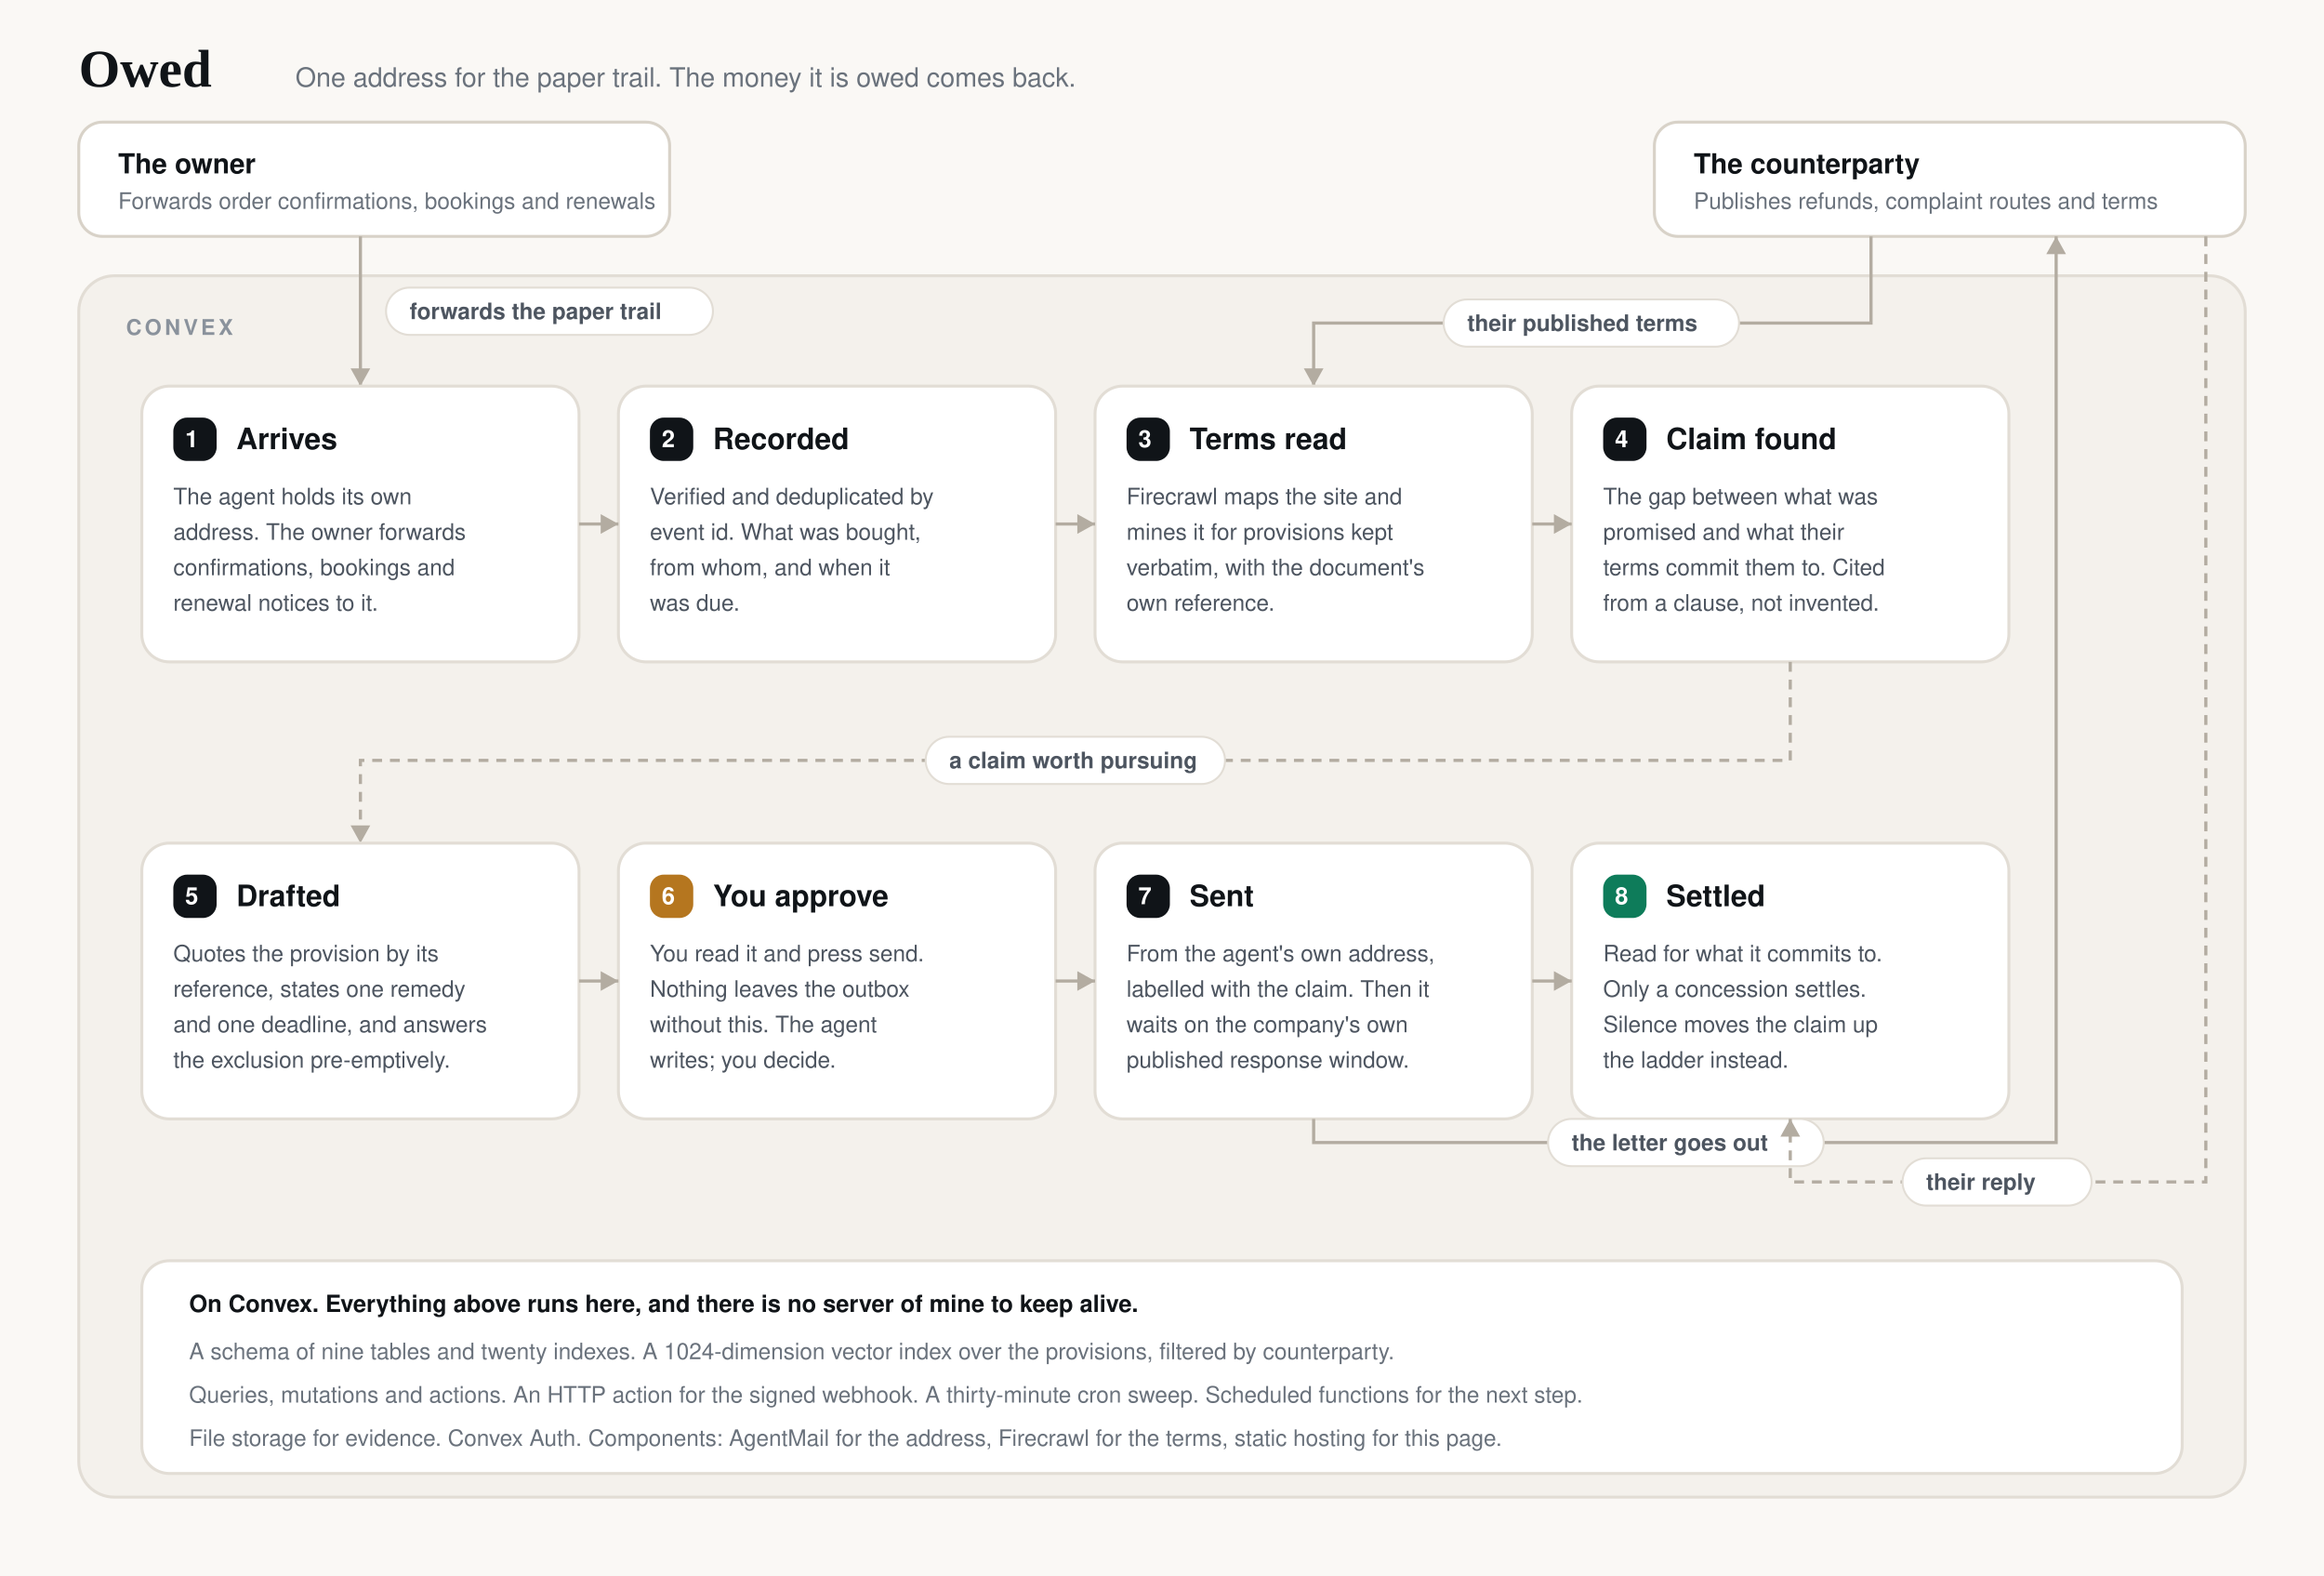
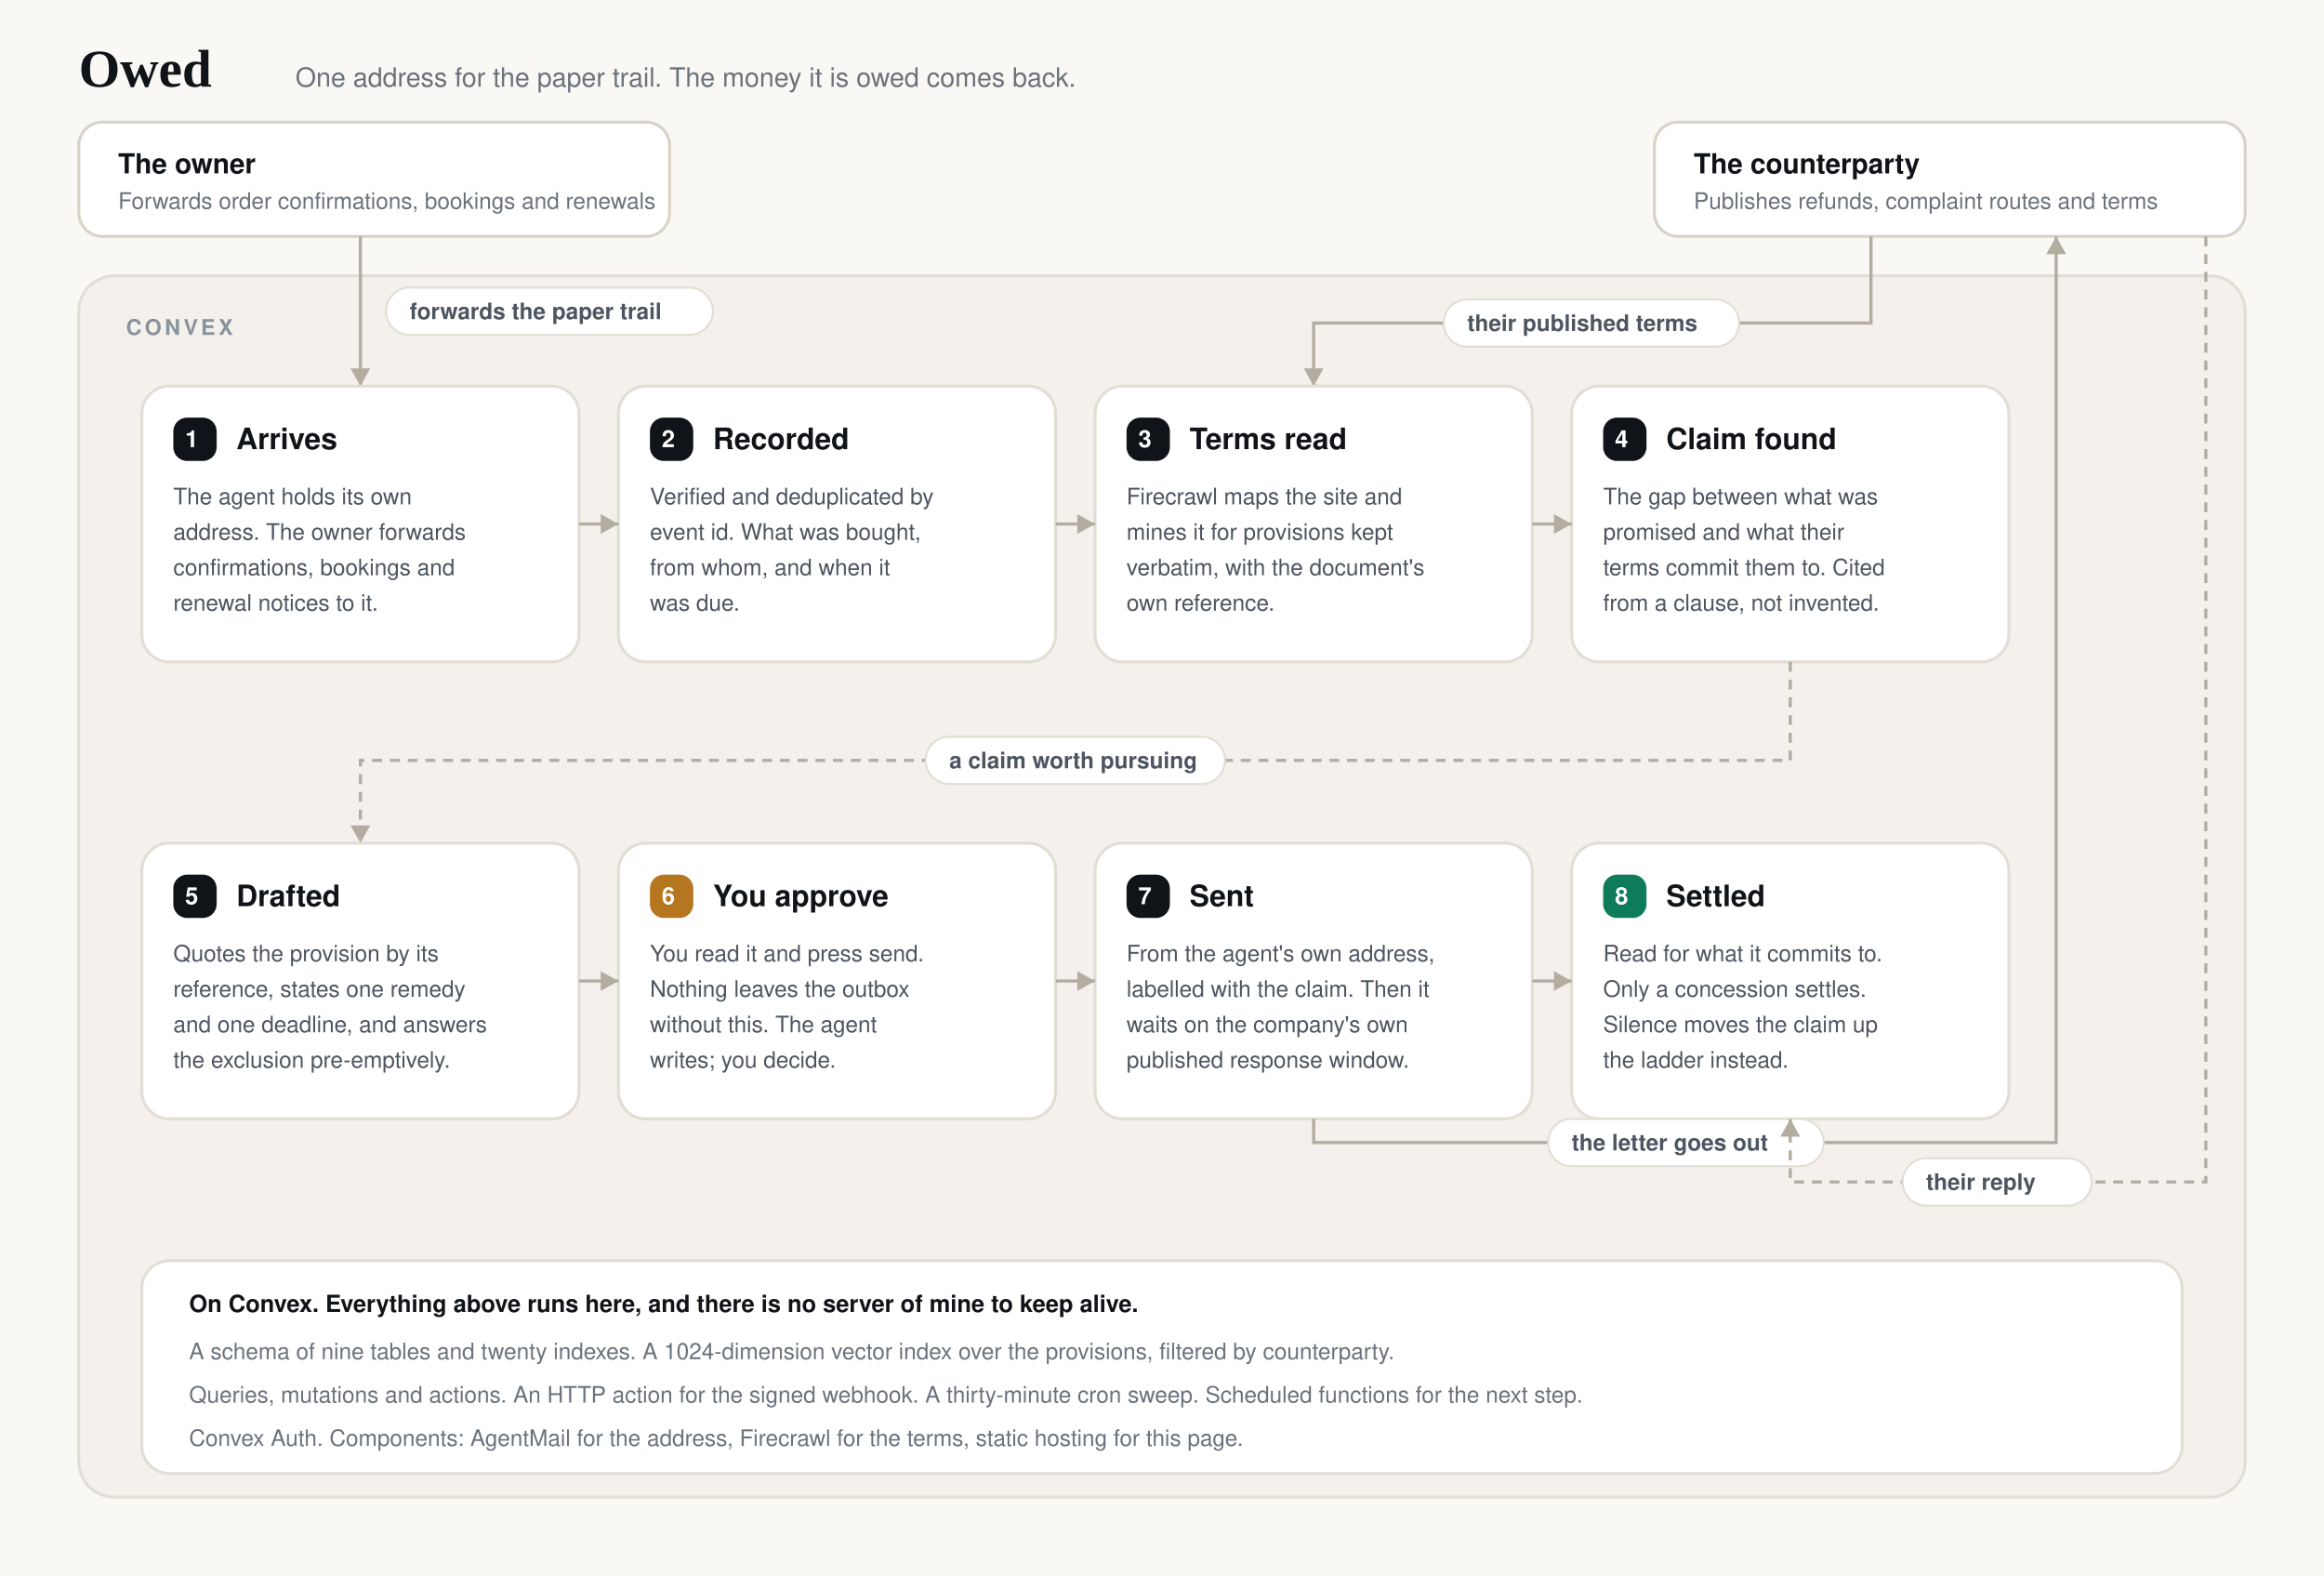
<svg xmlns="http://www.w3.org/2000/svg" viewBox="0 0 1180 800" width="1180" height="800" role="img" aria-labelledby="title desc">
  <style>
  .bg      { fill: #faf8f5; }
  .panel   { fill: #f4f1ec; stroke: #e2ddd5; stroke-width: 1.5; }
  .card    { fill: #ffffff; stroke: #e2ddd5; stroke-width: 1.5; }
  .actor   { fill: #ffffff; stroke: #d8d2c8; stroke-width: 1.5; }
  .edge    { stroke: #b3aca1; stroke-width: 1.6; fill: none; }
  .edge-d  { stroke: #b3aca1; stroke-width: 1.6; fill: none; stroke-dasharray: 5 4; }
  .arrow   { fill: #b3aca1; }
  .pill    { fill: #ffffff; stroke: #e2ddd5; stroke-width: 1; }

  .h1      { font: 700 27px Georgia, "Times New Roman", serif; fill: #101418; }
  .h2      { font: 400 13.5px ui-sans-serif, -apple-system, "Segoe UI", Helvetica, Arial, sans-serif; fill: #6a727c; }
  .sect    { font: 700 11px ui-sans-serif, -apple-system, "Segoe UI", Helvetica, Arial, sans-serif; fill: #8a929c; letter-spacing: 1.6px; }
  .actor-t { font: 700 14px ui-sans-serif, -apple-system, "Segoe UI", Helvetica, Arial, sans-serif; fill: #101418; }
  .actor-b { font: 400 11.5px ui-sans-serif, -apple-system, "Segoe UI", Helvetica, Arial, sans-serif; fill: #6a727c; }
  .step-t  { font: 700 15px ui-sans-serif, -apple-system, "Segoe UI", Helvetica, Arial, sans-serif; fill: #101418; }
  .step-b  { font: 400 11.5px ui-sans-serif, -apple-system, "Segoe UI", Helvetica, Arial, sans-serif; fill: #4d5560; }
  .badge-n { font: 700 12px ui-sans-serif, -apple-system, "Segoe UI", Helvetica, Arial, sans-serif; }
  .lbl     { font: 600 11.5px ui-sans-serif, -apple-system, "Segoe UI", Helvetica, Arial, sans-serif; fill: #4d5560; }
  .foot-t  { font: 700 12px ui-sans-serif, -apple-system, "Segoe UI", Helvetica, Arial, sans-serif; fill: #101418; }
  .foot-b  { font: 400 11.5px ui-sans-serif, -apple-system, "Segoe UI", Helvetica, Arial, sans-serif; fill: #6a727c; }
</style>
  <rect class="bg" width="1180" height="800" />
  <text class="h1" x="40" y="44">Owed</text>
  <text class="h2" x="150" y="44">One address for the paper trail. The money it is owed comes back.</text>
  <rect class="actor" x="40" y="62" width="300" height="58" rx="12" />
  <text class="actor-t" x="60" y="88">The owner</text>
  <text class="actor-b" x="60" y="106">Forwards order confirmations, bookings and renewals</text>
  <rect class="actor" x="840" y="62" width="300" height="58" rx="12" />
  <text class="actor-t" x="860" y="88">The counterparty</text>
  <text class="actor-b" x="860" y="106">Publishes refunds, complaint routes and terms</text>
  <rect class="panel" x="40" y="140" width="1100" height="620" rx="18" />
  <text class="sect" x="64" y="170">CONVEX</text>
  <path class="edge" d="M183 120 L183 196" />
  <path class="arrow" d="M183 196 l-5 -9 l10 0 z" />
  <rect class="pill" x="196" y="146" width="166" height="24" rx="12" />
  <text class="lbl" x="208" y="162">forwards the paper trail</text>
  <path class="edge" d="M950 120 L950 164 L667 164 L667 196" />
  <path class="arrow" d="M667 196 l-5 -9 l10 0 z" />
  <rect class="pill" x="733" y="152" width="150" height="24" rx="12" />
  <text class="lbl" x="745" y="168">their published terms</text>
  <g>
    <rect class="card" x="72" y="196" width="222" height="140" rx="14" />
    <rect x="88" y="212" width="22" height="22" rx="7" fill="#101418" />
    <text class="badge-n" x="94" y="227" fill="#ffffff">1</text>
    <text class="step-t" x="120" y="228">Arrives</text>
    <text class="step-b" x="88" y="256">The agent holds its own</text>
    <text class="step-b" x="88" y="274">address. The owner forwards</text>
    <text class="step-b" x="88" y="292">confirmations, bookings and</text>
    <text class="step-b" x="88" y="310">renewal notices to it.</text>
  </g>
  <g>
    <rect class="card" x="314" y="196" width="222" height="140" rx="14" />
    <rect x="330" y="212" width="22" height="22" rx="7" fill="#101418" />
    <text class="badge-n" x="336" y="227" fill="#ffffff">2</text>
    <text class="step-t" x="362" y="228">Recorded</text>
    <text class="step-b" x="330" y="256">Verified and deduplicated by</text>
    <text class="step-b" x="330" y="274">event id. What was bought,</text>
    <text class="step-b" x="330" y="292">from whom, and when it</text>
    <text class="step-b" x="330" y="310">was due.</text>
  </g>
  <g>
    <rect class="card" x="556" y="196" width="222" height="140" rx="14" />
    <rect x="572" y="212" width="22" height="22" rx="7" fill="#101418" />
    <text class="badge-n" x="578" y="227" fill="#ffffff">3</text>
    <text class="step-t" x="604" y="228">Terms read</text>
    <text class="step-b" x="572" y="256">Firecrawl maps the site and</text>
    <text class="step-b" x="572" y="274">mines it for provisions kept</text>
    <text class="step-b" x="572" y="292">verbatim, with the document's</text>
    <text class="step-b" x="572" y="310">own reference.</text>
  </g>
  <g>
    <rect class="card" x="798" y="196" width="222" height="140" rx="14" />
    <rect x="814" y="212" width="22" height="22" rx="7" fill="#101418" />
    <text class="badge-n" x="820" y="227" fill="#ffffff">4</text>
    <text class="step-t" x="846" y="228">Claim found</text>
    <text class="step-b" x="814" y="256">The gap between what was</text>
    <text class="step-b" x="814" y="274">promised and what their</text>
    <text class="step-b" x="814" y="292">terms commit them to. Cited</text>
    <text class="step-b" x="814" y="310">from a clause, not invented.</text>
  </g>
  <path class="edge" d="M294 266 L314 266" />
  <path class="arrow" d="M314 266 l-9 -5 l0 10 z" />
  <path class="edge" d="M536 266 L556 266" />
  <path class="arrow" d="M556 266 l-9 -5 l0 10 z" />
  <path class="edge" d="M778 266 L798 266" />
  <path class="arrow" d="M798 266 l-9 -5 l0 10 z" />
  <path class="edge-d" d="M909 336 L909 386 L183 386 L183 428" />
  <path class="arrow" d="M183 428 l-5 -9 l10 0 z" />
  <rect class="pill" x="470" y="374" width="152" height="24" rx="12" />
  <text class="lbl" x="482" y="390">a claim worth pursuing</text>
  <g>
    <rect class="card" x="72" y="428" width="222" height="140" rx="14" />
    <rect x="88" y="444" width="22" height="22" rx="7" fill="#101418" />
    <text class="badge-n" x="94" y="459" fill="#ffffff">5</text>
    <text class="step-t" x="120" y="460">Drafted</text>
    <text class="step-b" x="88" y="488">Quotes the provision by its</text>
    <text class="step-b" x="88" y="506">reference, states one remedy</text>
    <text class="step-b" x="88" y="524">and one deadline, and answers</text>
    <text class="step-b" x="88" y="542">the exclusion pre-emptively.</text>
  </g>
  <g>
    <rect class="card" x="314" y="428" width="222" height="140" rx="14" />
    <rect x="330" y="444" width="22" height="22" rx="7" fill="#b5761f" />
    <text class="badge-n" x="336" y="459" fill="#ffffff">6</text>
    <text class="step-t" x="362" y="460">You approve</text>
    <text class="step-b" x="330" y="488">You read it and press send.</text>
    <text class="step-b" x="330" y="506">Nothing leaves the outbox</text>
    <text class="step-b" x="330" y="524">without this. The agent</text>
    <text class="step-b" x="330" y="542">writes; you decide.</text>
  </g>
  <g>
    <rect class="card" x="556" y="428" width="222" height="140" rx="14" />
    <rect x="572" y="444" width="22" height="22" rx="7" fill="#101418" />
    <text class="badge-n" x="578" y="459" fill="#ffffff">7</text>
    <text class="step-t" x="604" y="460">Sent</text>
    <text class="step-b" x="572" y="488">From the agent's own address,</text>
    <text class="step-b" x="572" y="506">labelled with the claim. Then it</text>
    <text class="step-b" x="572" y="524">waits on the company's own</text>
    <text class="step-b" x="572" y="542">published response window.</text>
  </g>
  <g>
    <rect class="card" x="798" y="428" width="222" height="140" rx="14" />
    <rect x="814" y="444" width="22" height="22" rx="7" fill="#0e7c5a" />
    <text class="badge-n" x="820" y="459" fill="#ffffff">8</text>
    <text class="step-t" x="846" y="460">Settled</text>
    <text class="step-b" x="814" y="488">Read for what it commits to.</text>
    <text class="step-b" x="814" y="506">Only a concession settles.</text>
    <text class="step-b" x="814" y="524">Silence moves the claim up</text>
    <text class="step-b" x="814" y="542">the ladder instead.</text>
  </g>
  <path class="edge" d="M294 498 L314 498" />
  <path class="arrow" d="M314 498 l-9 -5 l0 10 z" />
  <path class="edge" d="M536 498 L556 498" />
  <path class="arrow" d="M556 498 l-9 -5 l0 10 z" />
  <path class="edge" d="M778 498 L798 498" />
  <path class="arrow" d="M798 498 l-9 -5 l0 10 z" />
  <path class="edge" d="M667 568 L667 580 L1044 580 L1044 120" />
  <path class="arrow" d="M1044 120 l-5 9 l10 0 z" />
  <rect class="pill" x="786" y="568" width="140" height="24" rx="12" />
  <text class="lbl" x="798" y="584">the letter goes out</text>
  <path class="edge-d" d="M1120 120 L1120 600 L909 600 L909 568" />
  <path class="arrow" d="M909 568 l-5 9 l10 0 z" />
  <rect class="pill" x="966" y="588" width="96" height="24" rx="12" />
  <text class="lbl" x="978" y="604">their reply</text>
  <rect class="card" x="72" y="640" width="1036" height="108" rx="14" />
  <text class="foot-t" x="96" y="666">On Convex. Everything above runs here, and there is no server of mine to keep alive.</text>
  <text class="foot-b" x="96" y="690">A schema of nine tables and twenty indexes. A 1024-dimension vector index over the provisions, filtered by counterparty.</text>
  <text class="foot-b" x="96" y="712">Queries, mutations and actions. An HTTP action for the signed webhook. A thirty-minute cron sweep. Scheduled functions for the next step.</text>
-   <text class="foot-b" x="96" y="734">File storage for evidence. Convex Auth. Components: AgentMail for the address, Firecrawl for the terms, static hosting for this page.</text>
+   <text class="foot-b" x="96" y="734">Convex Auth. Components: AgentMail for the address, Firecrawl for the terms, static hosting for this page.</text>
</svg>
